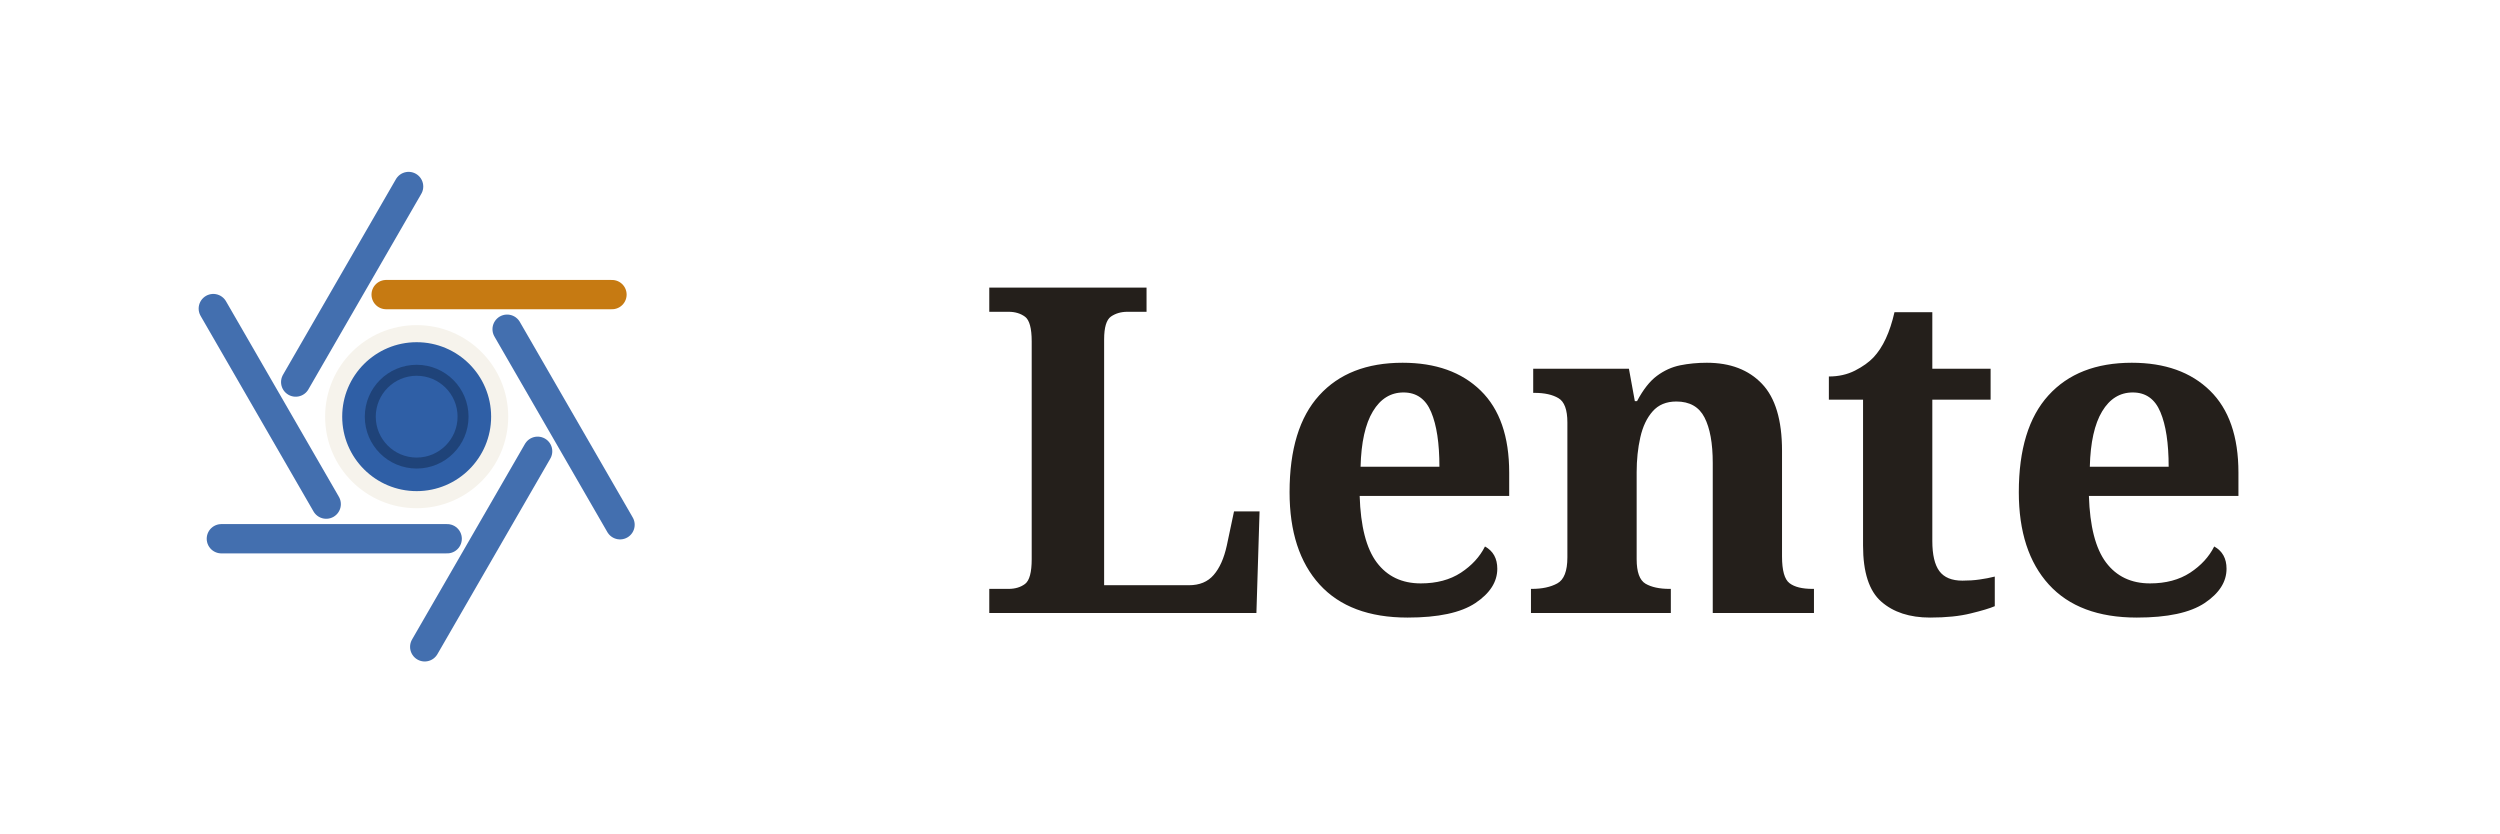
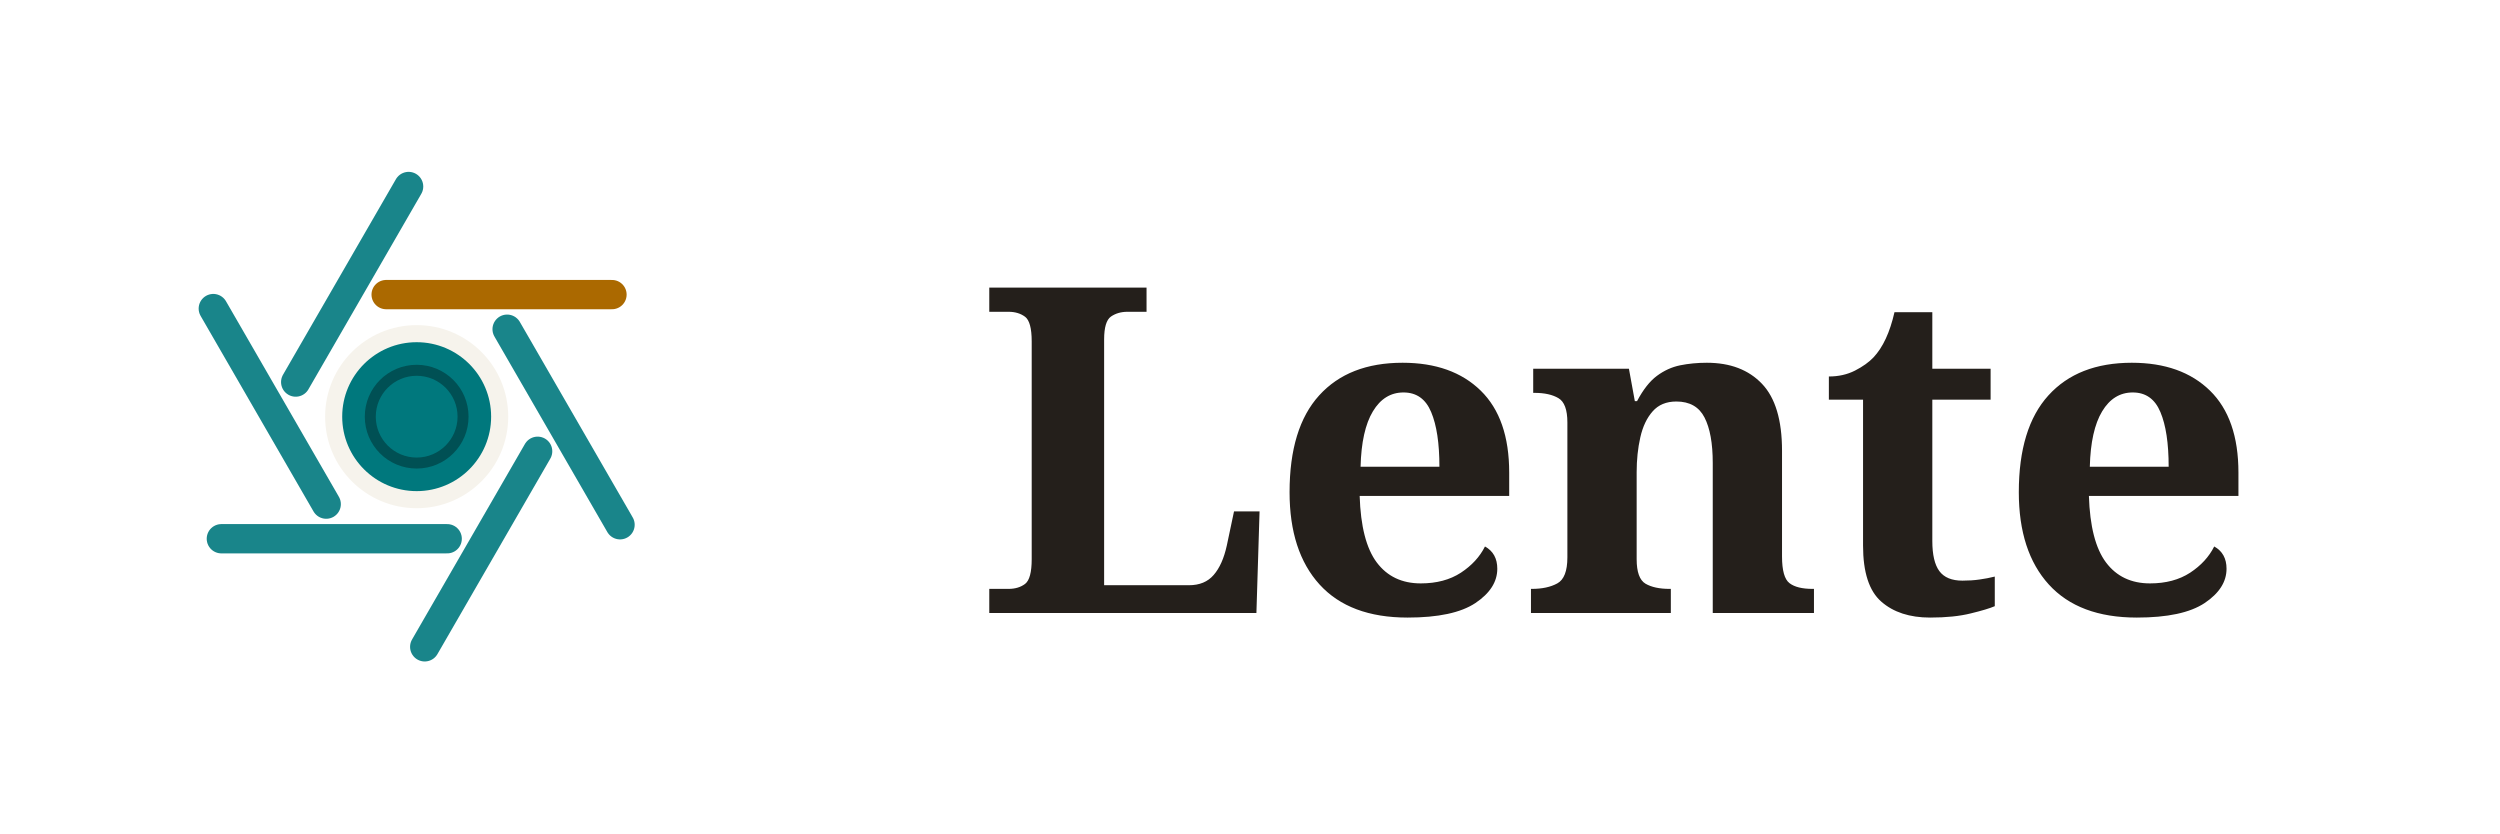
<svg xmlns="http://www.w3.org/2000/svg" viewBox="0 0 384 128" fill="none">
-   <style>.pri{stroke:#2f5fa6}.prf{fill:#2f5fa6}.warm{stroke:#c67a12}.warmf{fill:#c67a12}.hub{fill:#2f5fa6}.ring{stroke:#14315c}.halo{fill:#f6f3ec}.wm{fill:#241f1b}@media(prefers-color-scheme:dark){.pri{stroke:#6fa3e6}.prf{fill:#6fa3e6}.warm{stroke:#f6b64a}.warmf{fill:#f6b64a}.hub{fill:#6fa3e6}.ring{stroke:#0c1424}.halo{fill:#101314}.wm{fill:#e6e2dd}}</style>
+   <style>.pri{stroke:#00787d}.prf{fill:#00787d}.warm{stroke:#ab6900}.warmf{fill:#ab6900}.hub{fill:#00787d}.ring{stroke:#003538}.halo{fill:#f6f3ec}.wm{fill:#241f1b}@media(prefers-color-scheme:dark){.pri{stroke:#64d1d7}.prf{fill:#64d1d7}.warm{stroke:#f6b64a}.warmf{fill:#f6b64a}.hub{fill:#64d1d7}.ring{stroke:#001314}.halo{fill:#101314}.wm{fill:#e6e2dd}}</style>
  <g transform="translate(4 4) scale(0.9375)">
    <line x1="59.00" y1="44.00" x2="96.00" y2="44.00" class="warm" stroke-width="4.8" stroke-linecap="round" opacity="1" />
    <line x1="78.82" y1="49.67" x2="97.32" y2="81.71" class="pri" stroke-width="4.8" stroke-linecap="round" opacity="0.9" />
    <line x1="83.82" y1="69.67" x2="65.32" y2="101.71" class="pri" stroke-width="4.8" stroke-linecap="round" opacity="0.9" />
    <line x1="69.00" y1="84.00" x2="32.00" y2="84.00" class="pri" stroke-width="4.8" stroke-linecap="round" opacity="0.9" />
    <line x1="49.18" y1="78.33" x2="30.68" y2="46.29" class="pri" stroke-width="4.8" stroke-linecap="round" opacity="0.9" />
    <line x1="44.18" y1="58.33" x2="62.68" y2="26.29" class="pri" stroke-width="4.8" stroke-linecap="round" opacity="0.9" />
    <circle cx="64" cy="64" r="15" class="halo" />
    <circle cx="64" cy="64" r="12.2" class="hub" />
    <circle cx="64" cy="64" r="7.6" class="ring" fill="none" stroke-width="1.8" opacity="0.6" />
  </g>
  <text x="150" y="67" dominant-baseline="central" font-family="Fraunces,'Cormorant Garamond',Georgia,serif" font-size="70" font-weight="600" letter-spacing="-1" class="wm">Lente</text>
</svg>
